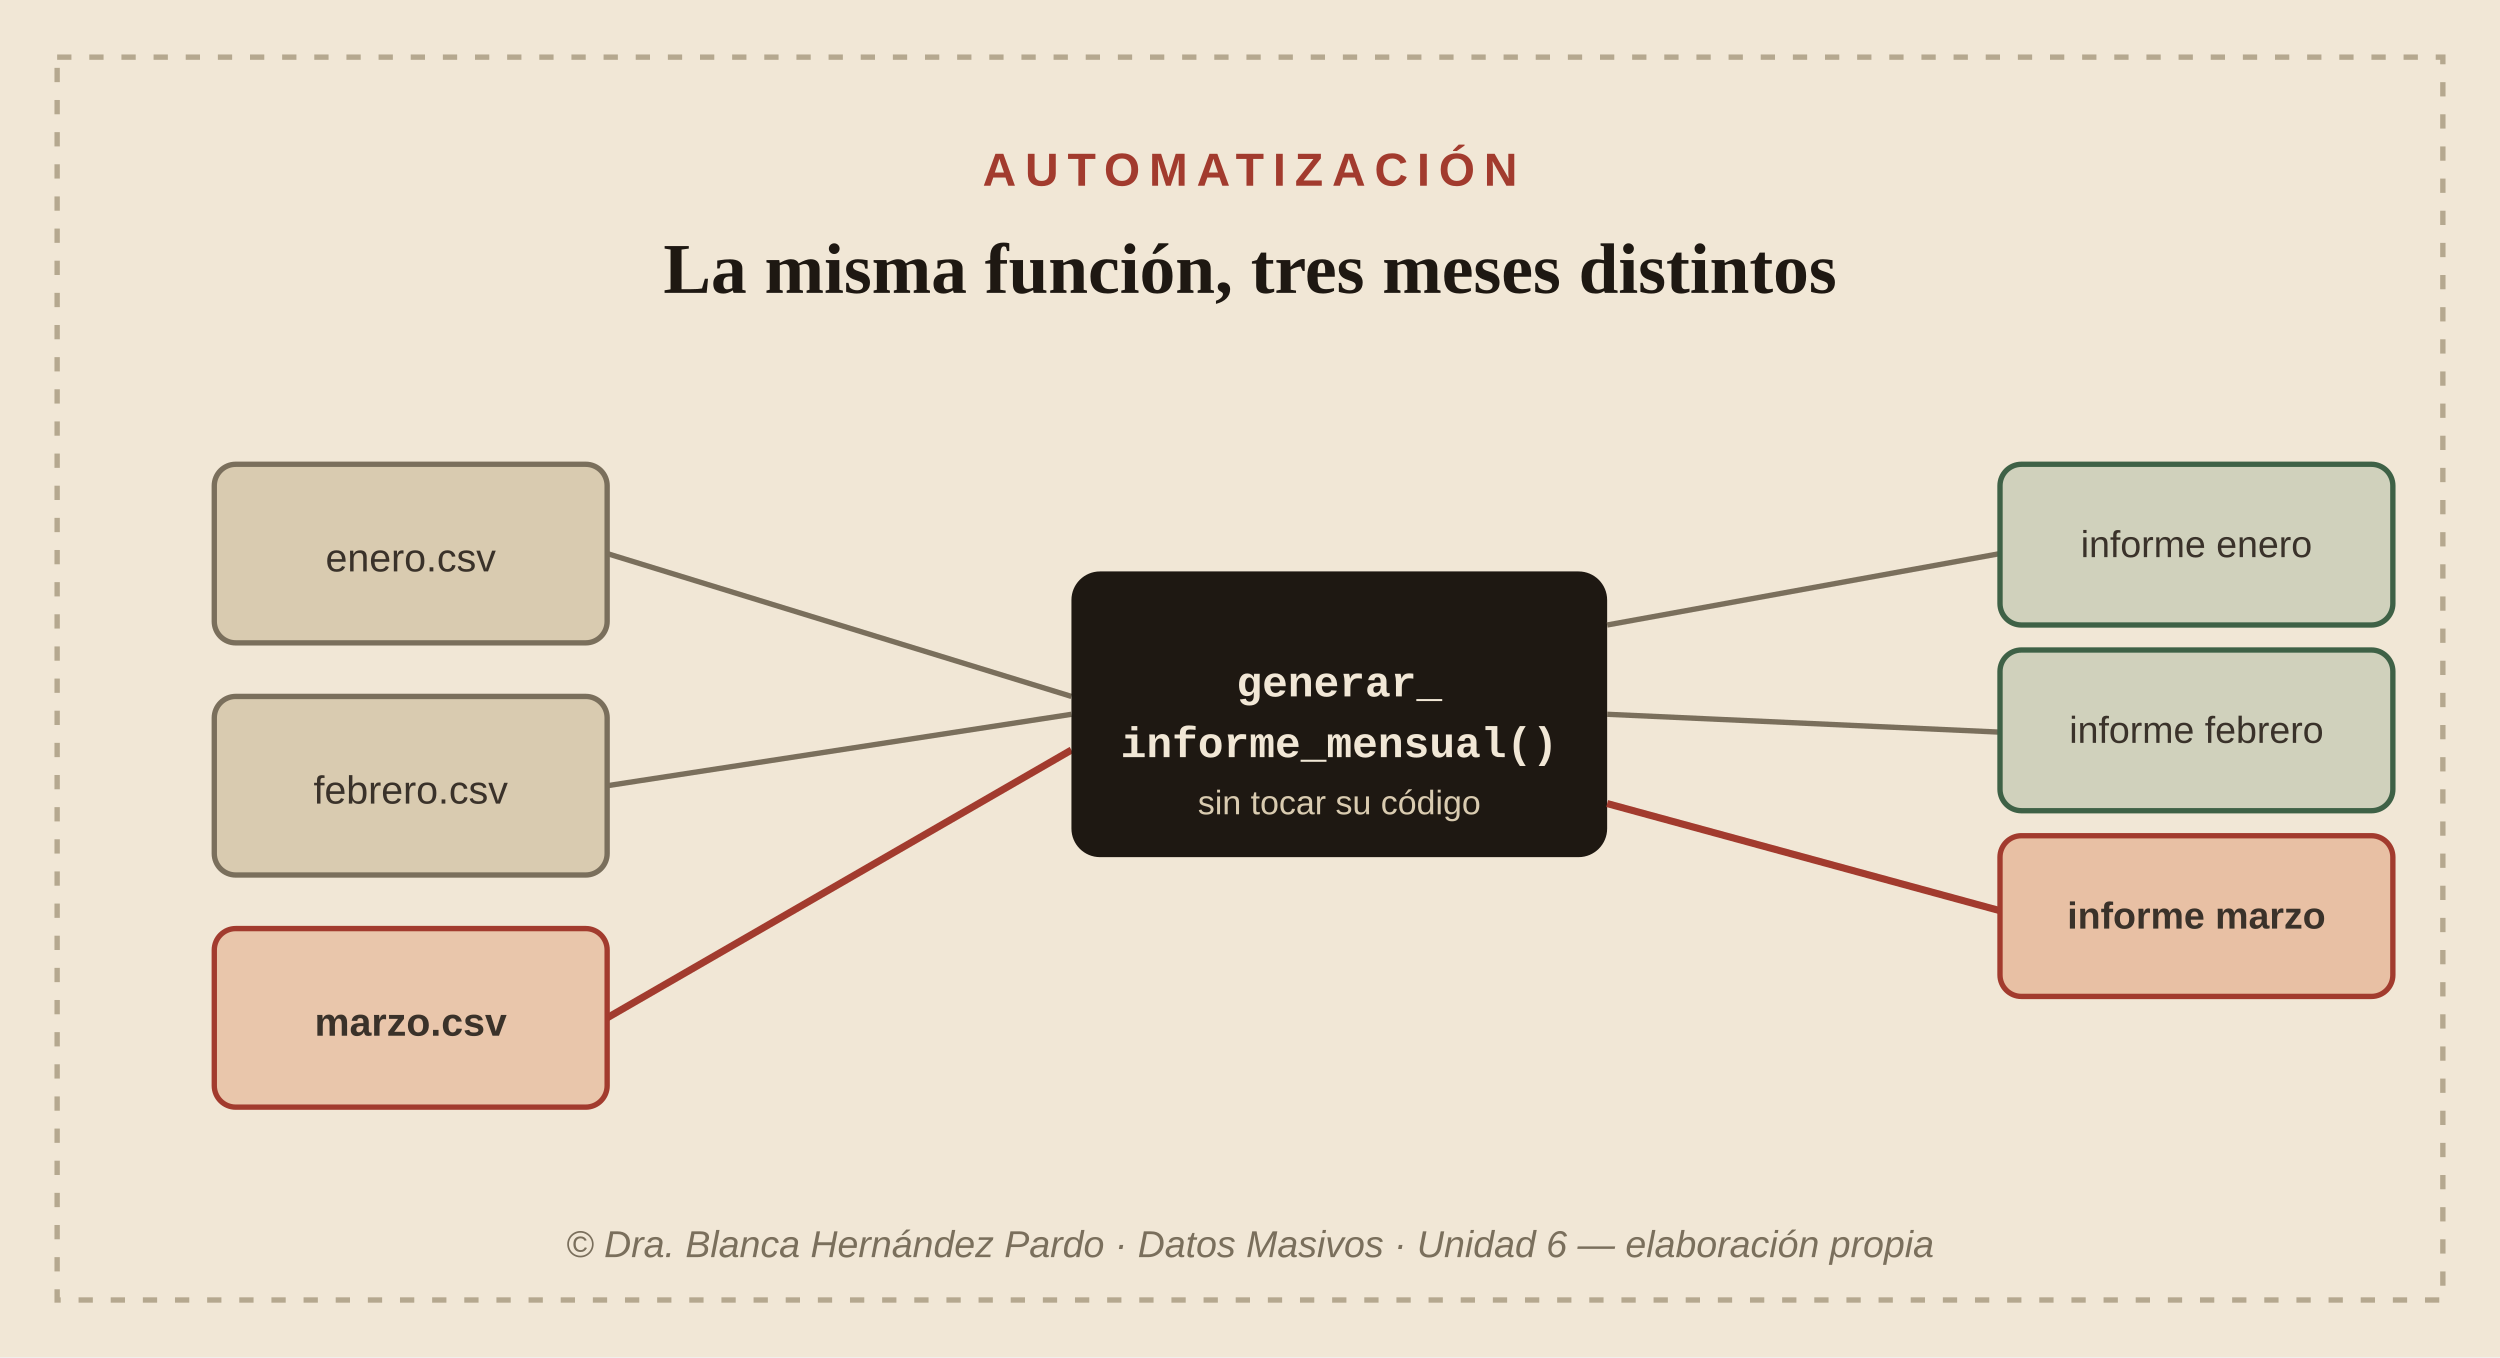
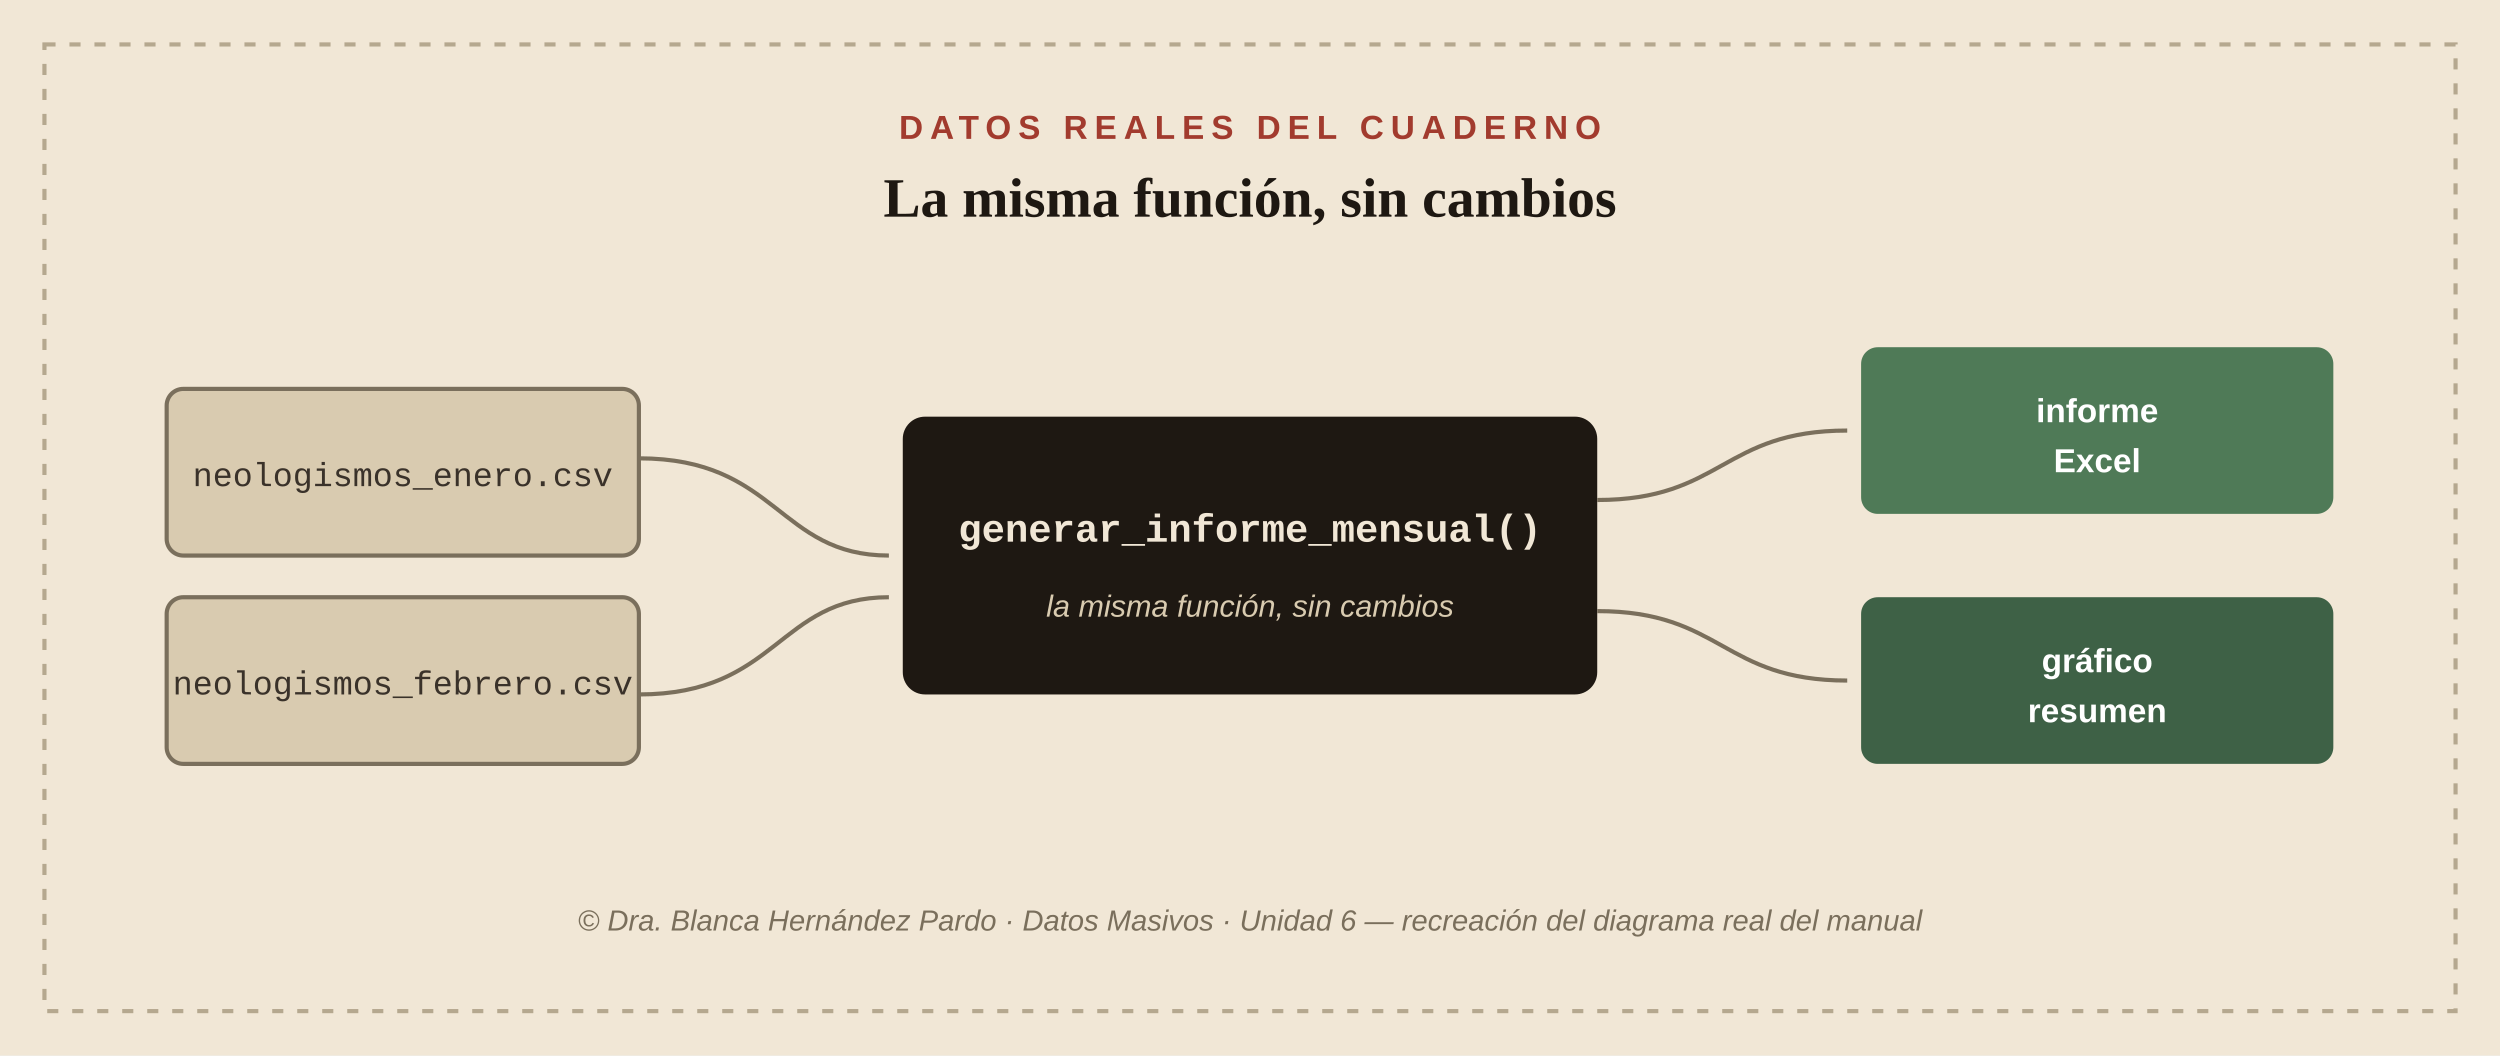
- <svg xmlns="http://www.w3.org/2000/svg" viewBox="0 0 700 380" font-family="Georgia, 'Times New Roman', serif">
-   <rect width="700" height="380" fill="#F1E7D6" />
-   <rect x="16" y="16" width="668" height="348" fill="none" stroke="#B5A88F" stroke-width="1.5" stroke-dasharray="4 5" />
-   <text x="350" y="52" text-anchor="middle" font-size="13" letter-spacing="2.5" fill="#A23B2E" font-family="Arial, Helvetica, sans-serif" font-weight="bold">AUTOMATIZACIÓN</text>
-   <text x="350" y="82" text-anchor="middle" font-size="20" fill="#1E1812" font-weight="bold">La misma función, tres meses distintos</text>
-   <g font-family="Arial, Helvetica, sans-serif" font-size="11" fill="#3A322A">
-     <rect x="60" y="130" width="110" height="50" rx="6" fill="#D9CBB0" stroke="#7A6F5C" stroke-width="1.5" />
-     <text x="115" y="160" text-anchor="middle">enero.csv</text>
-     <rect x="60" y="195" width="110" height="50" rx="6" fill="#D9CBB0" stroke="#7A6F5C" stroke-width="1.5" />
-     <text x="115" y="225" text-anchor="middle">febrero.csv</text>
-     <rect x="60" y="260" width="110" height="50" rx="6" fill="#D2652F" fill-opacity="0.25" stroke="#A23B2E" stroke-width="1.5" />
-     <text x="115" y="290" text-anchor="middle" font-weight="bold">marzo.csv</text>
+ <svg xmlns="http://www.w3.org/2000/svg" viewBox="0 0 900 380" font-family="Georgia, 'Times New Roman', serif">
+   <rect width="900" height="380" fill="#F1E7D6" />
+   <rect x="16" y="16" width="868" height="348" fill="none" stroke="#B5A88F" stroke-width="1.5" stroke-dasharray="4 5" />
+   <text x="450" y="50" text-anchor="middle" font-size="12" letter-spacing="2.5" fill="#A23B2E" font-family="Arial, Helvetica, sans-serif" font-weight="bold">DATOS REALES DEL CUADERNO</text>
+   <text x="450" y="78" text-anchor="middle" font-size="20" fill="#1E1812" font-weight="bold">La misma función, sin cambios</text>
+   <g font-family="Arial, Helvetica, sans-serif" font-size="12" fill="#3A322A">
+     <rect x="60" y="140" width="170" height="60" rx="6" fill="#D9CBB0" stroke="#7A6F5C" stroke-width="1.5" />
+     <text x="145" y="175" text-anchor="middle" font-family="Courier New, monospace">neologismos_enero.csv</text>
+     <rect x="60" y="215" width="170" height="60" rx="6" fill="#D9CBB0" stroke="#7A6F5C" stroke-width="1.5" />
+     <text x="145" y="250" text-anchor="middle" font-family="Courier New, monospace">neologismos_febrero.csv</text>
  </g>
-   <path d="M170 155 L 300 195" stroke="#7A6F5C" stroke-width="1.5" fill="none" />
-   <path d="M170 220 L 300 200" stroke="#7A6F5C" stroke-width="1.5" fill="none" />
-   <path d="M170 285 L 300 210" stroke="#A23B2E" stroke-width="2" fill="none" />
-   <rect x="300" y="160" width="150" height="80" rx="8" fill="#1E1812" />
-   <text x="375" y="195" text-anchor="middle" font-size="12" fill="#F1E7D6" font-family="Courier New, monospace" font-weight="bold">generar_</text>
-   <text x="375" y="212" text-anchor="middle" font-size="12" fill="#F1E7D6" font-family="Courier New, monospace" font-weight="bold">informe_mensual()</text>
-   <text x="375" y="228" text-anchor="middle" font-size="9.5" fill="#D9CBB0" font-family="Arial, Helvetica, sans-serif">sin tocar su código</text>
-   <path d="M450 175 L 560 155" stroke="#7A6F5C" stroke-width="1.5" fill="none" />
-   <path d="M450 200 L 560 205" stroke="#7A6F5C" stroke-width="1.5" fill="none" />
-   <path d="M450 225 L 560 255" stroke="#A23B2E" stroke-width="2" fill="none" />
-   <g font-family="Arial, Helvetica, sans-serif" font-size="10.5" fill="#3A322A">
-     <rect x="560" y="130" width="110" height="45" rx="6" fill="#4F7A57" fill-opacity="0.2" stroke="#3E6146" stroke-width="1.5" />
-     <text x="615" y="156" text-anchor="middle">informe enero</text>
-     <rect x="560" y="182" width="110" height="45" rx="6" fill="#4F7A57" fill-opacity="0.2" stroke="#3E6146" stroke-width="1.5" />
-     <text x="615" y="208" text-anchor="middle">informe febrero</text>
-     <rect x="560" y="234" width="110" height="45" rx="6" fill="#D2652F" fill-opacity="0.3" stroke="#A23B2E" stroke-width="1.5" />
-     <text x="615" y="260" text-anchor="middle" font-weight="bold">informe marzo</text>
+   <path d="M230 165 C 280 165 280 200 320 200" stroke="#7A6F5C" stroke-width="1.5" fill="none" />
+   <path d="M230 250 C 280 250 280 215 320 215" stroke="#7A6F5C" stroke-width="1.5" fill="none" />
+   <rect x="325" y="150" width="250" height="100" rx="8" fill="#1E1812" />
+   <text x="450" y="195" text-anchor="middle" font-size="14" fill="#F1E7D6" font-family="Courier New, monospace" font-weight="bold">generar_informe_mensual()</text>
+   <text x="450" y="222" text-anchor="middle" font-size="11" fill="#D9CBB0" font-family="Arial, Helvetica, sans-serif" font-style="italic">la misma función, sin cambios</text>
+   <path d="M575 180 C 620 180 620 155 665 155" stroke="#7A6F5C" stroke-width="1.5" fill="none" />
+   <path d="M575 220 C 620 220 620 245 665 245" stroke="#7A6F5C" stroke-width="1.5" fill="none" />
+   <g font-family="Arial, Helvetica, sans-serif" font-size="12" fill="#fff">
+     <rect x="670" y="125" width="170" height="60" rx="6" fill="#4F7A57" />
+     <text x="755" y="152" text-anchor="middle" font-weight="bold">informe</text>
+     <text x="755" y="170" text-anchor="middle" font-weight="bold">Excel</text>
+     <rect x="670" y="215" width="170" height="60" rx="6" fill="#3E6146" />
+     <text x="755" y="242" text-anchor="middle" font-weight="bold">gráfico</text>
+     <text x="755" y="260" text-anchor="middle" font-weight="bold">resumen</text>
  </g>
-   <text x="350" y="352" text-anchor="middle" font-size="10.5" fill="#7A6F5C" font-style="italic" font-family="Arial, Helvetica, sans-serif">© Dra. Blanca Hernández Pardo · Datos Masivos · Unidad 6 — elaboración propia</text>
+   <text x="450" y="335" text-anchor="middle" font-size="10.5" fill="#7A6F5C" font-style="italic" font-family="Arial, Helvetica, sans-serif">© Dra. Blanca Hernández Pardo · Datos Masivos · Unidad 6 — recreación del diagrama real del manual</text>
</svg>
